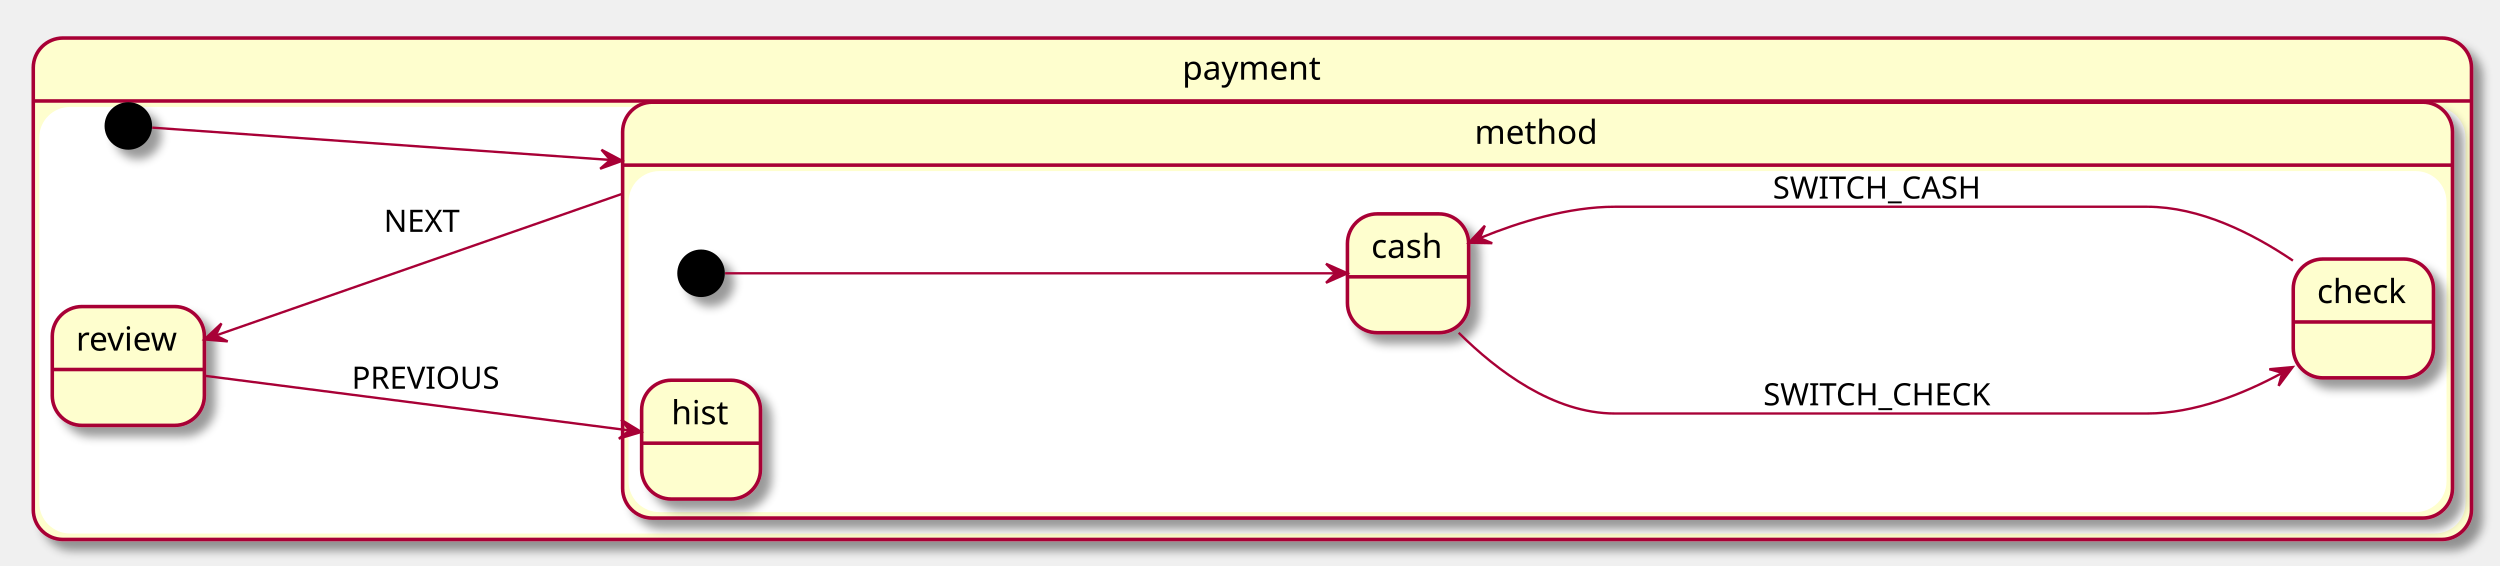
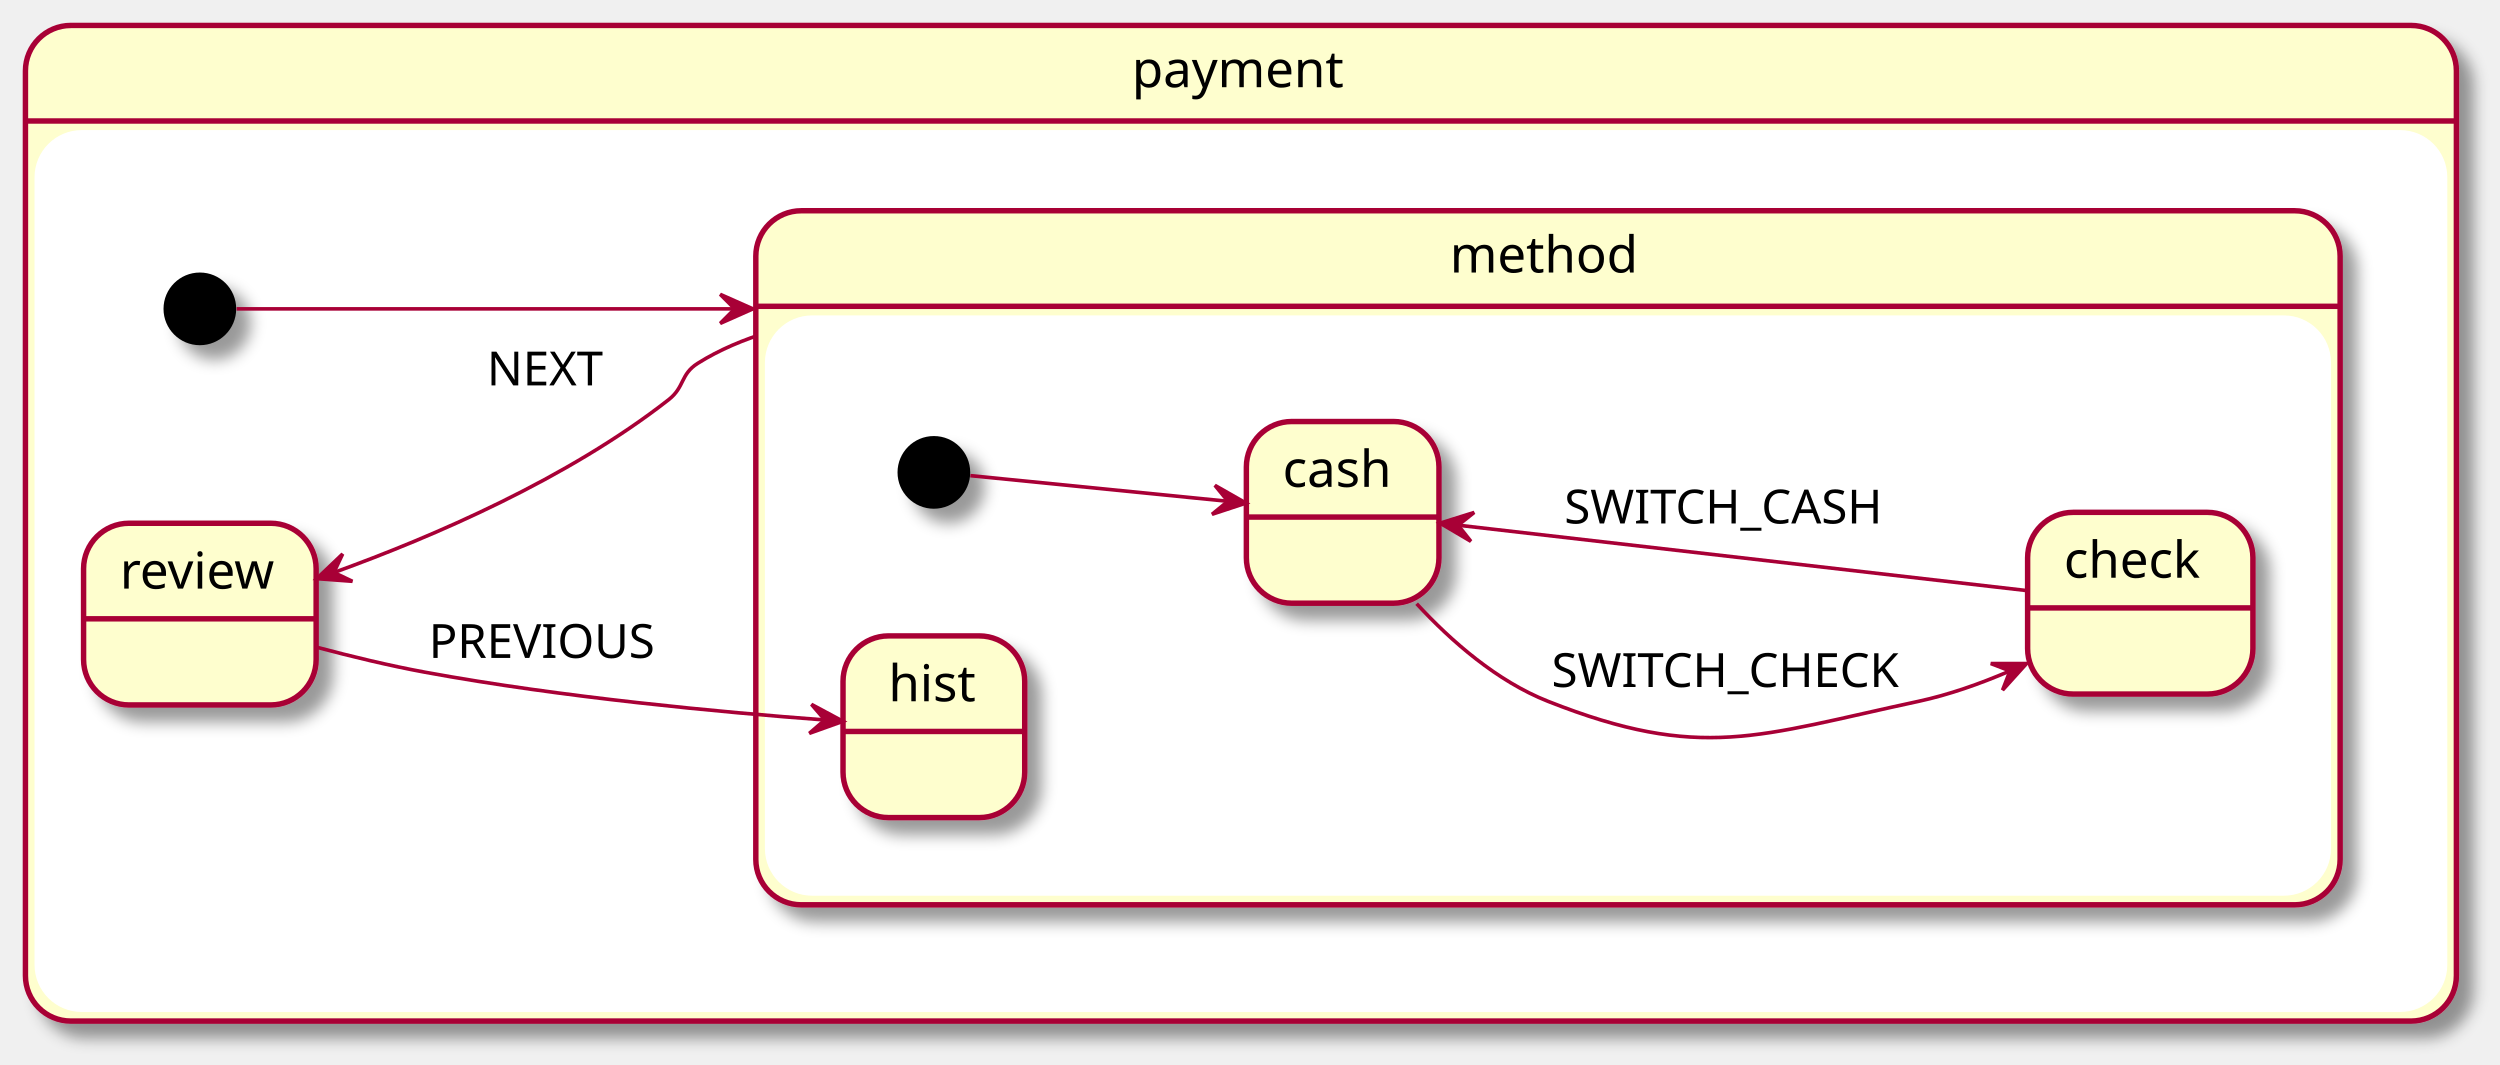
- <svg xmlns="http://www.w3.org/2000/svg" contentScriptType="application/ecmascript" contentStyleType="text/css" height="238px" preserveAspectRatio="none" style="width:1052px;height:238px;" version="1.1" viewBox="0 0 1052 238" width="1052px" zoomAndPan="magnify">
+ <svg xmlns="http://www.w3.org/2000/svg" contentScriptType="application/ecmascript" contentStyleType="text/css" height="293px" preserveAspectRatio="none" style="width:688px;height:293px;" version="1.1" viewBox="0 0 688 293" width="688px" zoomAndPan="magnify">
  <defs>
    <filter height="300%" id="f198robhpa68na" width="300%" x="-1" y="-1">
      <feGaussianBlur result="blurOut" stdDeviation="2.0" />
      <feColorMatrix in="blurOut" result="blurOut2" type="matrix" values="0 0 0 0 0 0 0 0 0 0 0 0 0 0 0 0 0 0 .4 0" />
      <feOffset dx="4.0" dy="4.0" in="blurOut2" result="blurOut3" />
      <feBlend in="SourceGraphic" in2="blurOut3" mode="normal" />
    </filter>
  </defs>
  <g>
-     <rect fill="#FEFECE" filter="url(#f198robhpa68na)" height="211" rx="12.5" ry="12.5" style="stroke: #A80036; stroke-width: 1.5;" width="1026" x="14" y="16" />
-     <rect fill="#FFFFFF" height="178.512" rx="12.5" ry="12.5" style="stroke: #FFFFFF; stroke-width: 1.0;" width="1020" x="17" y="45.488" />
-     <line style="stroke: #A80036; stroke-width: 1.5;" x1="14" x2="1040" y1="42.488" y2="42.488" />
-     <text fill="#000000" font-family="sans-serif" font-size="14" lengthAdjust="spacingAndGlyphs" textLength="59" x="497.5" y="33.535">payment</text>
-     <rect fill="#FEFECE" filter="url(#f198robhpa68na)" height="175" rx="12.5" ry="12.5" style="stroke: #A80036; stroke-width: 1.5;" width="770" x="262" y="43" />
-     <rect fill="#FFFFFF" height="142.512" rx="12.5" ry="12.5" style="stroke: #FFFFFF; stroke-width: 1.0;" width="764" x="265" y="72.488" />
-     <line style="stroke: #A80036; stroke-width: 1.5;" x1="262" x2="1032" y1="69.488" y2="69.488" />
-     <text fill="#000000" font-family="sans-serif" font-size="14" lengthAdjust="spacingAndGlyphs" textLength="53" x="620.5" y="60.535">method</text>
-     <ellipse cx="54" cy="53" fill="#000000" filter="url(#f198robhpa68na)" rx="10" ry="10" style="stroke: none; stroke-width: 1.0;" />
-     <rect fill="#FEFECE" filter="url(#f198robhpa68na)" height="50" rx="12.5" ry="12.5" style="stroke: #A80036; stroke-width: 1.5;" width="64" x="22" y="129" />
-     <line style="stroke: #A80036; stroke-width: 1.5;" x1="22" x2="86" y1="155.488" y2="155.488" />
-     <text fill="#000000" font-family="sans-serif" font-size="14" lengthAdjust="spacingAndGlyphs" textLength="44" x="32" y="147.535">review</text>
-     <ellipse cx="295" cy="115" fill="#000000" filter="url(#f198robhpa68na)" rx="10" ry="10" style="stroke: none; stroke-width: 1.0;" />
-     <rect fill="#FEFECE" filter="url(#f198robhpa68na)" height="50" rx="12.5" ry="12.5" style="stroke: #A80036; stroke-width: 1.5;" width="51" x="567" y="90" />
-     <line style="stroke: #A80036; stroke-width: 1.5;" x1="567" x2="618" y1="116.488" y2="116.488" />
-     <text fill="#000000" font-family="sans-serif" font-size="14" lengthAdjust="spacingAndGlyphs" textLength="31" x="577" y="108.535">cash</text>
-     <rect fill="#FEFECE" filter="url(#f198robhpa68na)" height="50" rx="12.5" ry="12.5" style="stroke: #A80036; stroke-width: 1.5;" width="59" x="965" y="109" />
-     <line style="stroke: #A80036; stroke-width: 1.5;" x1="965" x2="1024" y1="135.488" y2="135.488" />
-     <text fill="#000000" font-family="sans-serif" font-size="14" lengthAdjust="spacingAndGlyphs" textLength="39" x="975" y="127.535">check</text>
-     <rect fill="#FEFECE" filter="url(#f198robhpa68na)" height="50" rx="12.5" ry="12.5" style="stroke: #A80036; stroke-width: 1.5;" width="50" x="270" y="160" />
-     <line style="stroke: #A80036; stroke-width: 1.5;" x1="270" x2="320" y1="186.488" y2="186.488" />
-     <text fill="#000000" font-family="sans-serif" font-size="14" lengthAdjust="spacingAndGlyphs" textLength="25" x="282.5" y="178.535">hist</text>
-     <path d="M64.049,53.709 C86.141,55.267 141.018,59.138 191.735,62.716 C217.093,64.504 241.412,66.22 260.073,67.536 C260.656,67.577 261.234,67.618 261.806,67.659 " fill="none" id="*start*payment-payment.method" style="stroke: #A80036; stroke-width: 1.0;" />
-     <polygon fill="#A80036" points="261.806,67.659,253.11,63.035,256.818,67.307,252.547,71.015,261.806,67.659" style="stroke: #A80036; stroke-width: 1.0;" />
-     <path d="M305.121,115 C321.271,115 353.868,115 381.5,115 C381.5,115 381.5,115 505.5,115 C524.253,115 545.279,115 561.963,115 " fill="none" id="*start*payment.method-payment.method.cash" style="stroke: #A80036; stroke-width: 1.0;" />
-     <polygon fill="#A80036" points="566.994,115,557.994,111,561.994,115,557.994,119,566.994,115" style="stroke: #A80036; stroke-width: 1.0;" />
-     <path d="M261.416,81.706 C260.923,81.877 260.426,82.051 259.925,82.225 C258.924,82.574 257.906,82.929 256.873,83.289 C252.739,84.73 248.358,86.257 243.774,87.855 C234.607,91.05 224.629,94.528 214.205,98.161 C172.509,112.694 123.672,129.716 90.978,141.111 " fill="none" id="payment.method-payment.review" style="stroke: #A80036; stroke-width: 1.0;" />
-     <polygon fill="#A80036" points="86.003,142.845,95.818,143.66,90.724,141.2,93.185,136.106,86.003,142.845" style="stroke: #A80036; stroke-width: 1.0;" />
-     <text fill="#000000" font-family="sans-serif" font-size="13" lengthAdjust="spacingAndGlyphs" textLength="33" x="161.5" y="97.568">NEXT</text>
-     <path d="M613.818,140.021 C629.989,156.102 653.768,174 679.5,174 C679.5,174 679.5,174 903.5,174 C923.376,174 943.786,165.904 960.227,156.996 " fill="none" id="payment.method.cash-payment.method.check" style="stroke: #A80036; stroke-width: 1.0;" />
-     <polygon fill="#A80036" points="964.756,154.469,954.947,155.363,960.39,156.906,958.847,162.348,964.756,154.469" style="stroke: #A80036; stroke-width: 1.0;" />
-     <text fill="#000000" font-family="sans-serif" font-size="13" lengthAdjust="spacingAndGlyphs" textLength="99" x="742" y="170.568">SWITCH_CHECK</text>
-     <path d="M964.861,109.674 C947.944,98.206 925.727,87 903.5,87 C679.5,87 679.5,87 679.5,87 C660.087,87 639.36,93.395 623.007,100.073 " fill="none" id="payment.method.check-payment.method.cash" style="stroke: #A80036; stroke-width: 1.0;" />
-     <polygon fill="#A80036" points="618.079,102.147,627.926,102.342,622.687,100.207,624.822,94.969,618.079,102.147" style="stroke: #A80036; stroke-width: 1.0;" />
-     <text fill="#000000" font-family="sans-serif" font-size="13" lengthAdjust="spacingAndGlyphs" textLength="91" x="746" y="83.568">SWITCH_CASH</text>
-     <path d="M86.003,158.117 C132.73,164.127 219.024,175.227 264.742,181.108 " fill="none" id="payment.review-payment.method.hist" style="stroke: #A80036; stroke-width: 1.0;" />
-     <polygon fill="#A80036" points="269.842,181.764,261.426,176.648,264.883,181.126,260.405,184.583,269.842,181.764" style="stroke: #A80036; stroke-width: 1.0;" />
-     <text fill="#000000" font-family="sans-serif" font-size="13" lengthAdjust="spacingAndGlyphs" textLength="60" x="148" y="163.568">PREVIOUS</text>
+     <rect fill="#FEFECE" filter="url(#f198robhpa68na)" height="274" rx="12.5" ry="12.5" style="stroke: #A80036; stroke-width: 1.5;" width="669" x="7" y="7" />
+     <rect fill="#FFFFFF" height="241.703" rx="12.5" ry="12.5" style="stroke: #FFFFFF; stroke-width: 1.0;" width="663" x="10" y="36.297" />
+     <line style="stroke: #A80036; stroke-width: 1.5;" x1="7" x2="676" y1="33.297" y2="33.297" />
+     <text fill="#000000" font-family="sans-serif" font-size="14" lengthAdjust="spacingAndGlyphs" textLength="60" x="311.5" y="23.995">payment</text>
+     <rect fill="#FEFECE" filter="url(#f198robhpa68na)" height="191" rx="12.5" ry="12.5" style="stroke: #A80036; stroke-width: 1.5;" width="436" x="208" y="58" />
+     <rect fill="#FFFFFF" height="158.703" rx="12.5" ry="12.5" style="stroke: #FFFFFF; stroke-width: 1.0;" width="430" x="211" y="87.297" />
+     <line style="stroke: #A80036; stroke-width: 1.5;" x1="208" x2="644" y1="84.297" y2="84.297" />
+     <text fill="#000000" font-family="sans-serif" font-size="14" lengthAdjust="spacingAndGlyphs" textLength="54" x="399" y="74.995">method</text>
+     <ellipse cx="55" cy="85" fill="#000000" filter="url(#f198robhpa68na)" rx="10" ry="10" style="stroke: none; stroke-width: 1.0;" />
+     <g id="payment.method.payment.review">
+       <rect fill="#FEFECE" filter="url(#f198robhpa68na)" height="50" rx="12.5" ry="12.5" style="stroke: #A80036; stroke-width: 1.5;" width="64" x="23" y="144" />
+       <line style="stroke: #A80036; stroke-width: 1.5;" x1="23" x2="87" y1="170.297" y2="170.297" />
+       <text fill="#000000" font-family="sans-serif" font-size="14" lengthAdjust="spacingAndGlyphs" textLength="44" x="33" y="161.995">review</text>
+     </g>
+     <ellipse cx="257" cy="130" fill="#000000" filter="url(#f198robhpa68na)" rx="10" ry="10" style="stroke: none; stroke-width: 1.0;" />
+     <g id="payment.method.payment.method.cash">
+       <rect fill="#FEFECE" filter="url(#f198robhpa68na)" height="50" rx="12.5" ry="12.5" style="stroke: #A80036; stroke-width: 1.5;" width="53" x="343" y="116" />
+       <line style="stroke: #A80036; stroke-width: 1.5;" x1="343" x2="396" y1="142.297" y2="142.297" />
+       <text fill="#000000" font-family="sans-serif" font-size="14" lengthAdjust="spacingAndGlyphs" textLength="33" x="353" y="133.995">cash</text>
+     </g>
+     <g id="payment.method.cash.payment.method.check">
+       <rect fill="#FEFECE" filter="url(#f198robhpa68na)" height="50" rx="12.5" ry="12.5" style="stroke: #A80036; stroke-width: 1.5;" width="62" x="558" y="141" />
+       <line style="stroke: #A80036; stroke-width: 1.5;" x1="558" x2="620" y1="167.297" y2="167.297" />
+       <text fill="#000000" font-family="sans-serif" font-size="14" lengthAdjust="spacingAndGlyphs" textLength="42" x="568" y="158.995">check</text>
+     </g>
+     <g id="payment.method.hist">
+       <rect fill="#FEFECE" filter="url(#f198robhpa68na)" height="50" rx="12.5" ry="12.5" style="stroke: #A80036; stroke-width: 1.5;" width="50" x="232" y="175" />
+       <line style="stroke: #A80036; stroke-width: 1.5;" x1="232" x2="282" y1="201.297" y2="201.297" />
+       <text fill="#000000" font-family="sans-serif" font-size="14" lengthAdjust="spacingAndGlyphs" textLength="25" x="244.5" y="192.995">hist</text>
+     </g>
+     <path d="M65.11,85 C84.37,85 130.912,85 173.216,85 C183.792,85 194.103,85 203.657,85 C204.851,85 206.033,85 207.203,85 " fill="none" id="*start*payment-to-payment.method" style="stroke: #A80036; stroke-width: 1.0;" />
+     <polygon fill="#A80036" points="207.203,85,198.203,81,202.203,85,198.203,89,207.203,85" style="stroke: #A80036; stroke-width: 1.0;" />
+     <path d="M267.04,130.9 C282.35,132.42 314.01,135.58 337.92,137.96 " fill="none" id="*start*payment.method-to-payment.method.cash" style="stroke: #A80036; stroke-width: 1.0;" />
+     <polygon fill="#A80036" points="342.9,138.45,334.344,133.572,337.925,137.951,333.546,141.532,342.9,138.45" style="stroke: #A80036; stroke-width: 1.0;" />
+     <path d="M207.868,92.546 C207.438,92.695 207.01,92.848 206.583,93.003 C204.874,93.625 203.182,94.295 201.52,95.016 C198.197,96.46 194.991,98.111 192,100 C187.19,103.04 188.48,106.49 184,110 C156.24,131.72 119.2,147.68 92.11,157.48 " fill="none" id="payment.method-to-payment.review" style="stroke: #A80036; stroke-width: 1.0;" />
+     <polygon fill="#A80036" points="87.17,159.24,96.991,159.976,91.878,157.556,94.298,152.443,87.17,159.24" style="stroke: #A80036; stroke-width: 1.0;" />
+     <text fill="#000000" font-family="sans-serif" font-size="13" lengthAdjust="spacingAndGlyphs" textLength="33" x="134" y="106.067">NEXT</text>
+     <path d="M389.86,166.14 C399.46,176.55 412,187.47 426,193 C468.16,209.66 483.68,202.51 528,193 C536.32,191.21 544.89,188.18 552.84,184.77 " fill="none" id="payment.method.cash-to-payment.method.check" style="stroke: #A80036; stroke-width: 1.0;" />
+     <polygon fill="#A80036" points="557.71,182.61,547.861,182.604,553.14,184.638,551.106,189.917,557.71,182.61" style="stroke: #A80036; stroke-width: 1.0;" />
+     <text fill="#000000" font-family="sans-serif" font-size="13" lengthAdjust="spacingAndGlyphs" textLength="100" x="427" y="189.067">SWITCH_CHECK</text>
+     <path d="M557.7,162.52 C516.46,157.78 443.04,149.34 401.46,144.56 " fill="none" id="payment.method.check-to-payment.method.cash" style="stroke: #A80036; stroke-width: 1.0;" />
+     <polygon fill="#A80036" points="396.3,143.97,404.784,148.972,401.267,144.541,405.698,141.024,396.3,143.97" style="stroke: #A80036; stroke-width: 1.0;" />
+     <text fill="#000000" font-family="sans-serif" font-size="13" lengthAdjust="spacingAndGlyphs" textLength="93" x="430.5" y="144.067">SWITCH_CASH</text>
+     <path d="M87.14,178.12 C96.66,180.65 107.2,183.2 117,185 C154.64,191.93 198.65,196.01 226.9,198.13 " fill="none" id="payment.review-to-payment.method.hist" style="stroke: #A80036; stroke-width: 1.0;" />
+     <polygon fill="#A80036" points="231.99,198.5,223.312,193.842,227.004,198.129,222.718,201.82,231.99,198.5" style="stroke: #A80036; stroke-width: 1.0;" />
+     <text fill="#000000" font-family="sans-serif" font-size="13" lengthAdjust="spacingAndGlyphs" textLength="65" x="118" y="181.067">PREVIOUS</text>
  </g>
</svg>
